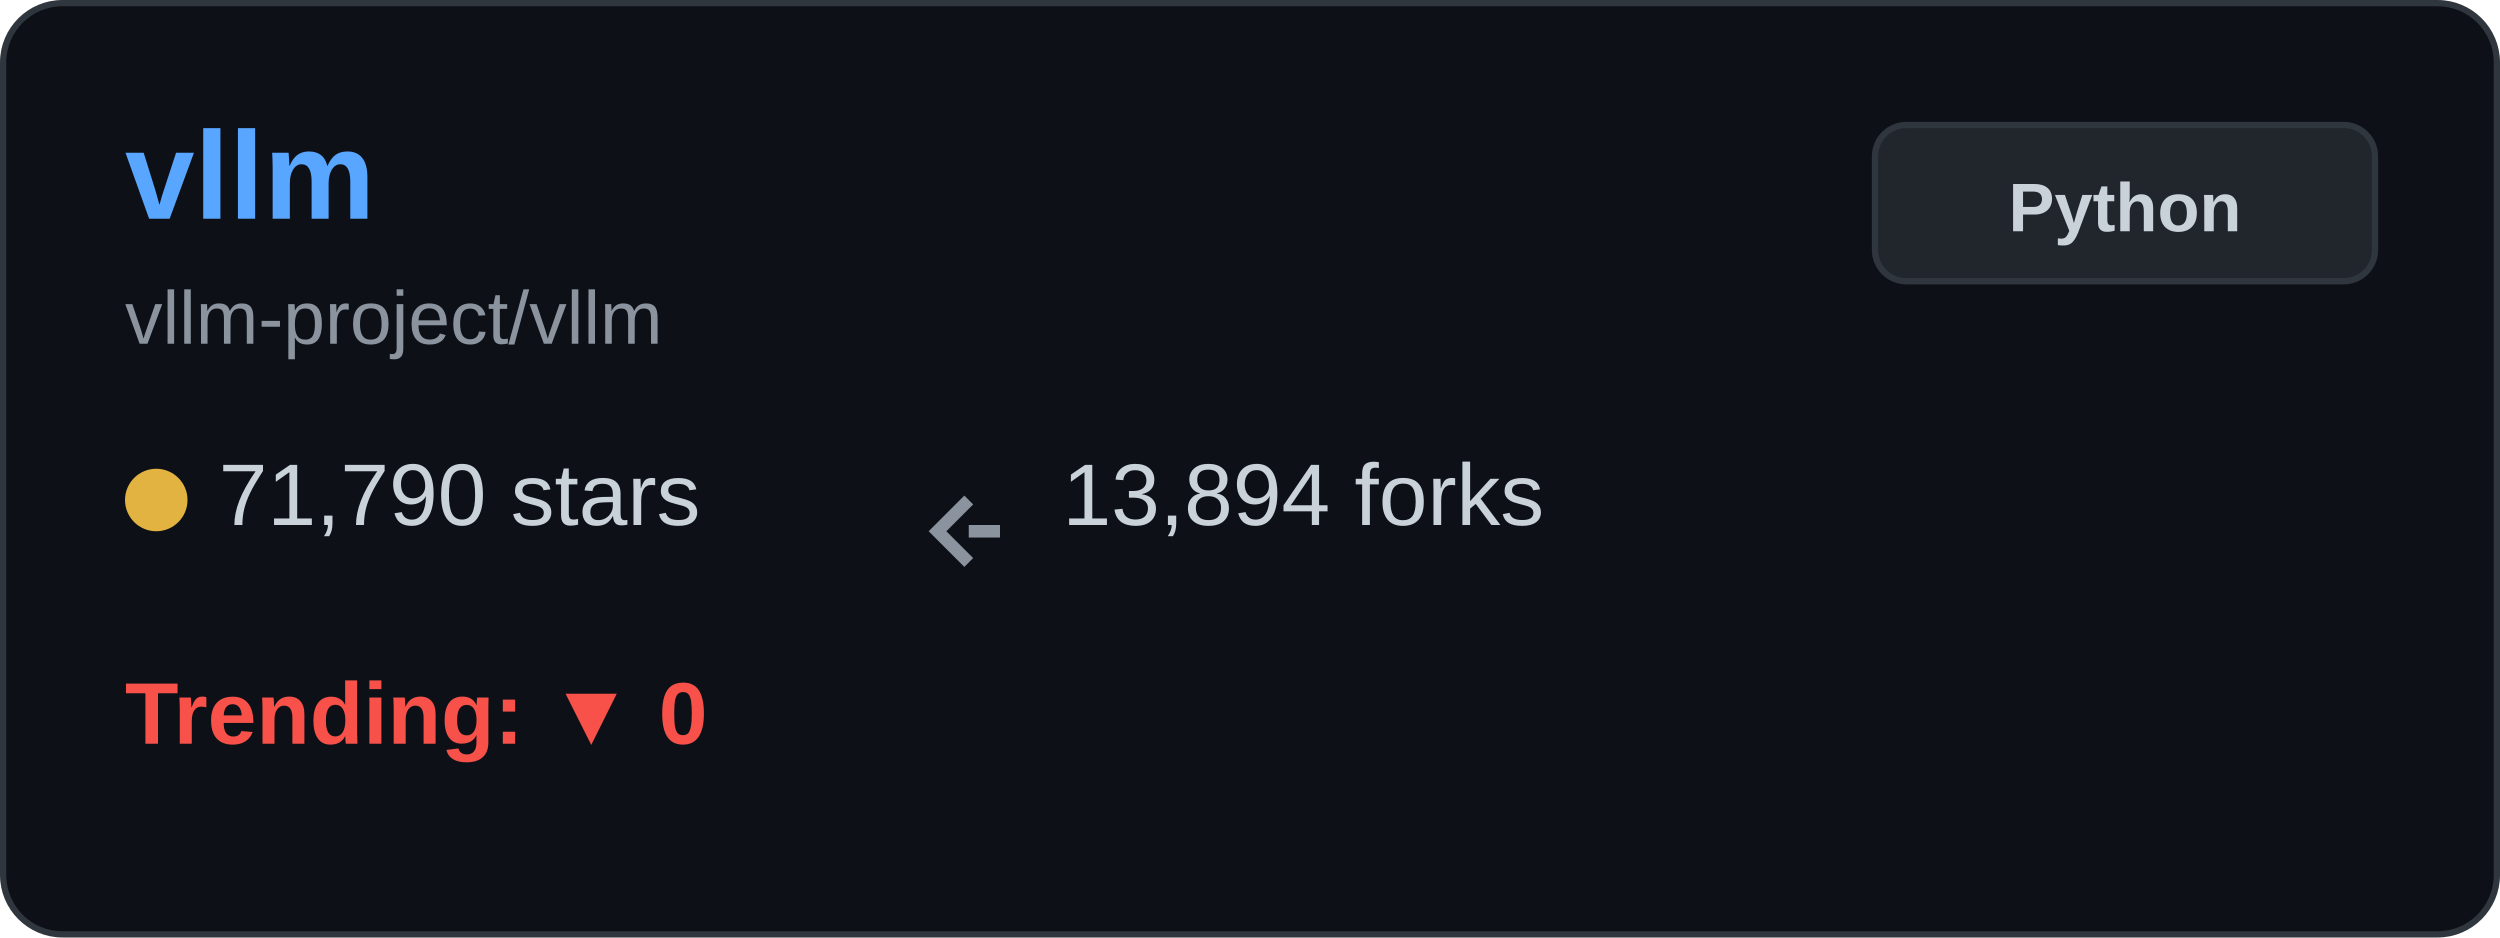
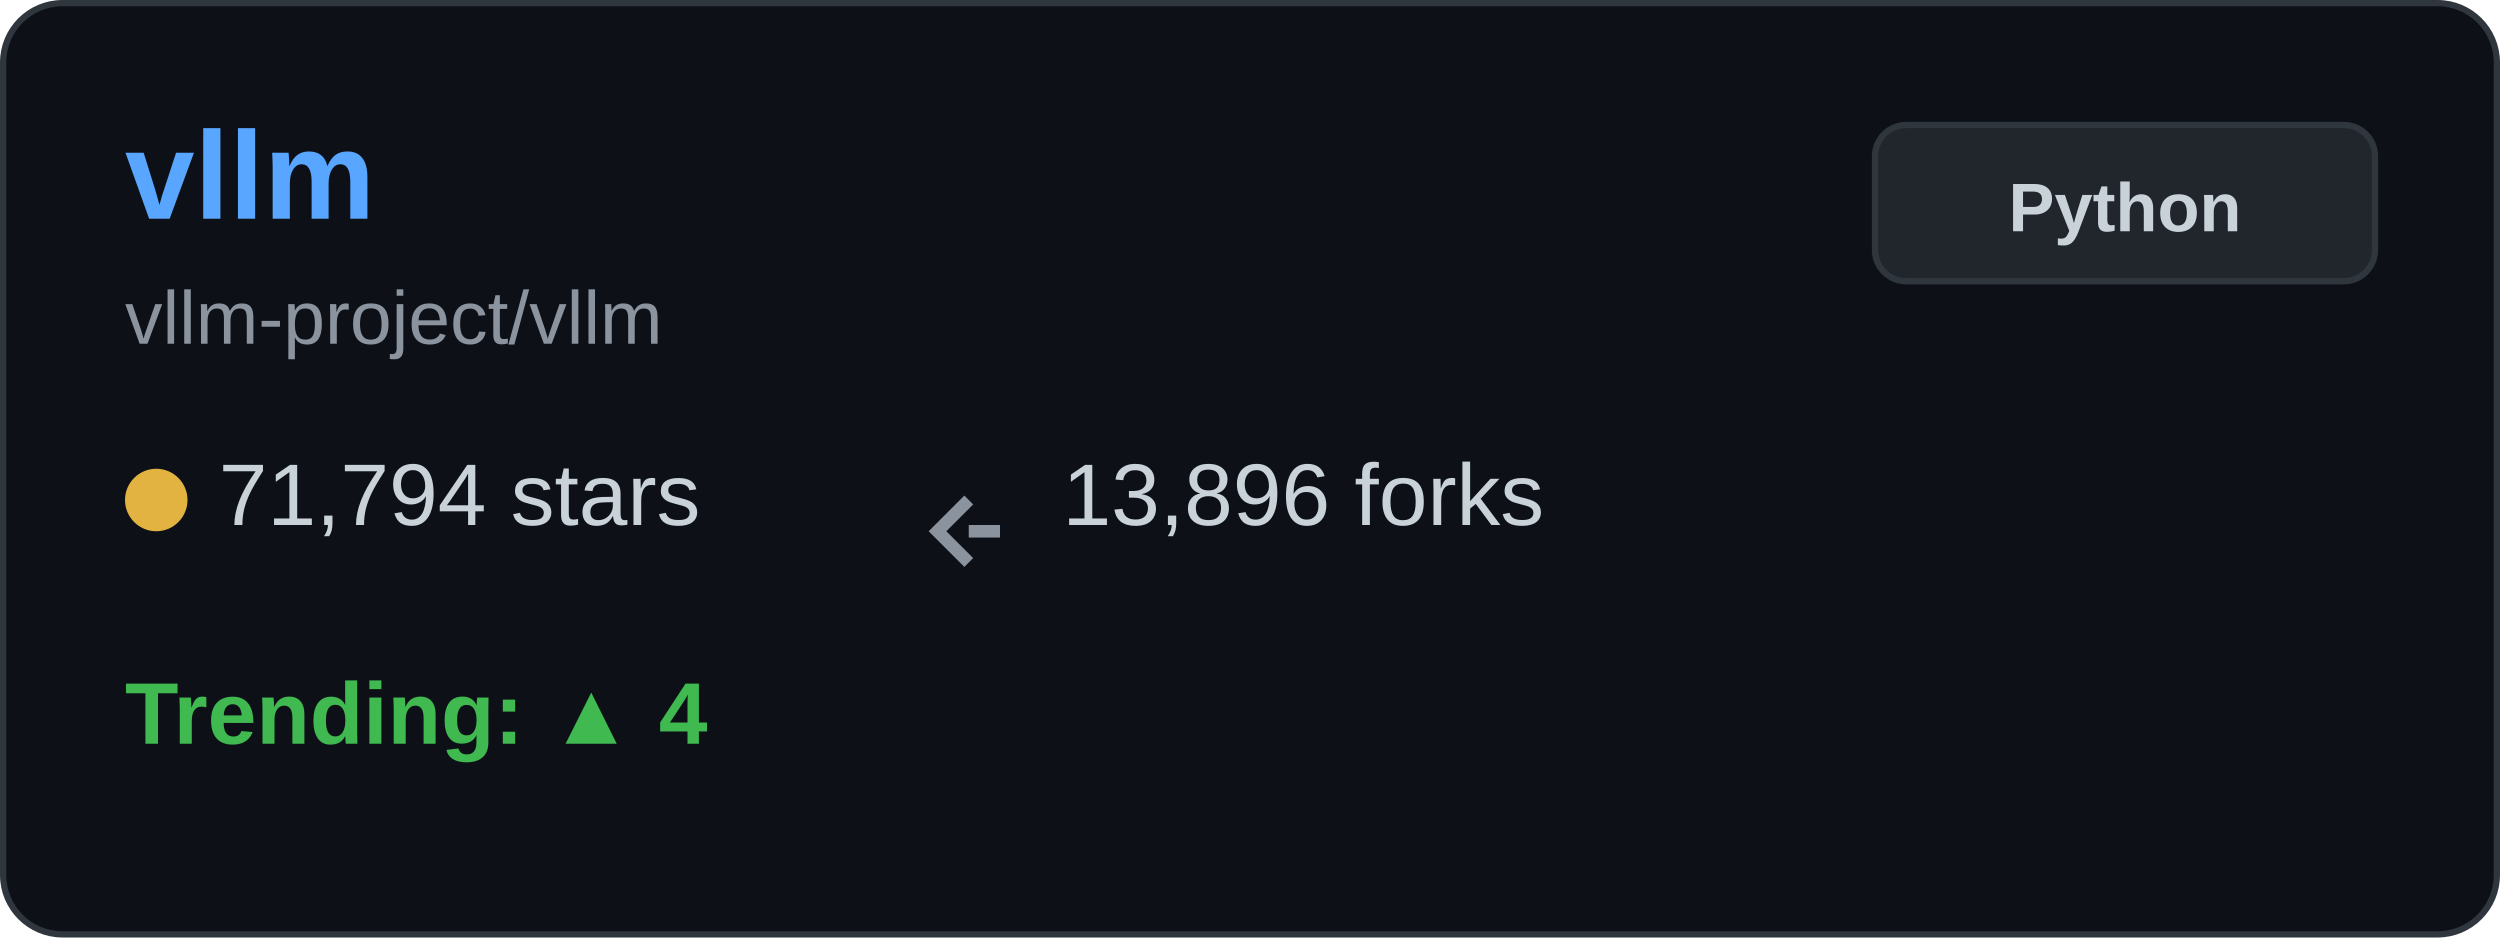
<svg xmlns="http://www.w3.org/2000/svg" width="400" height="150" viewBox="0 0 400 150" fill="none">
  <rect x="0.5" y="0.5" width="399" height="149" rx="9.5" fill="#0d1117" stroke="#30363d" />
  <text x="20" y="35" font-family="Arial, sans-serif" font-size="20" font-weight="bold" fill="#58a6ff">vllm</text>
  <text x="20" y="55" font-family="Arial, sans-serif" font-size="12" fill="#8b949e">vllm-project/vllm</text>
  <g transform="translate(20, 80)">
    <circle cx="5" cy="0" r="5" fill="#e3b341" />
-     <text x="15" y="4" font-family="Arial, sans-serif" font-size="14" fill="#c9d1d9">71,790 stars</text>
+     <text x="15" y="4" font-family="Arial, sans-serif" font-size="14" fill="#c9d1d9">71,794 stars</text>
  </g>
  <g transform="translate(150, 80)">
    <path d="M5 0 L0 5 L5 10 M5 5 L10 5" stroke="#8b949e" stroke-width="2" fill="none" />
-     <text x="20" y="4" font-family="Arial, sans-serif" font-size="14" fill="#c9d1d9">13,894 forks</text>
+     <text x="20" y="4" font-family="Arial, sans-serif" font-size="14" fill="#c9d1d9">13,896 forks</text>
  </g>
  <g transform="translate(20, 115)">
-     <text x="0" y="4" font-family="Arial, sans-serif" font-size="14" font-weight="bold" fill="#f85149">Trending: ▼ 0</text>
+     <text x="0" y="4" font-family="Arial, sans-serif" font-size="14" font-weight="bold" fill="#3fb950">Trending: ▲ 4</text>
  </g>
  <rect x="300" y="20" width="80" height="25" rx="5" fill="#21262d" stroke="#30363d" />
  <text x="340" y="37" font-family="Arial, sans-serif" font-size="11" font-weight="bold" fill="#c9d1d9" text-anchor="middle">Python</text>
</svg>
